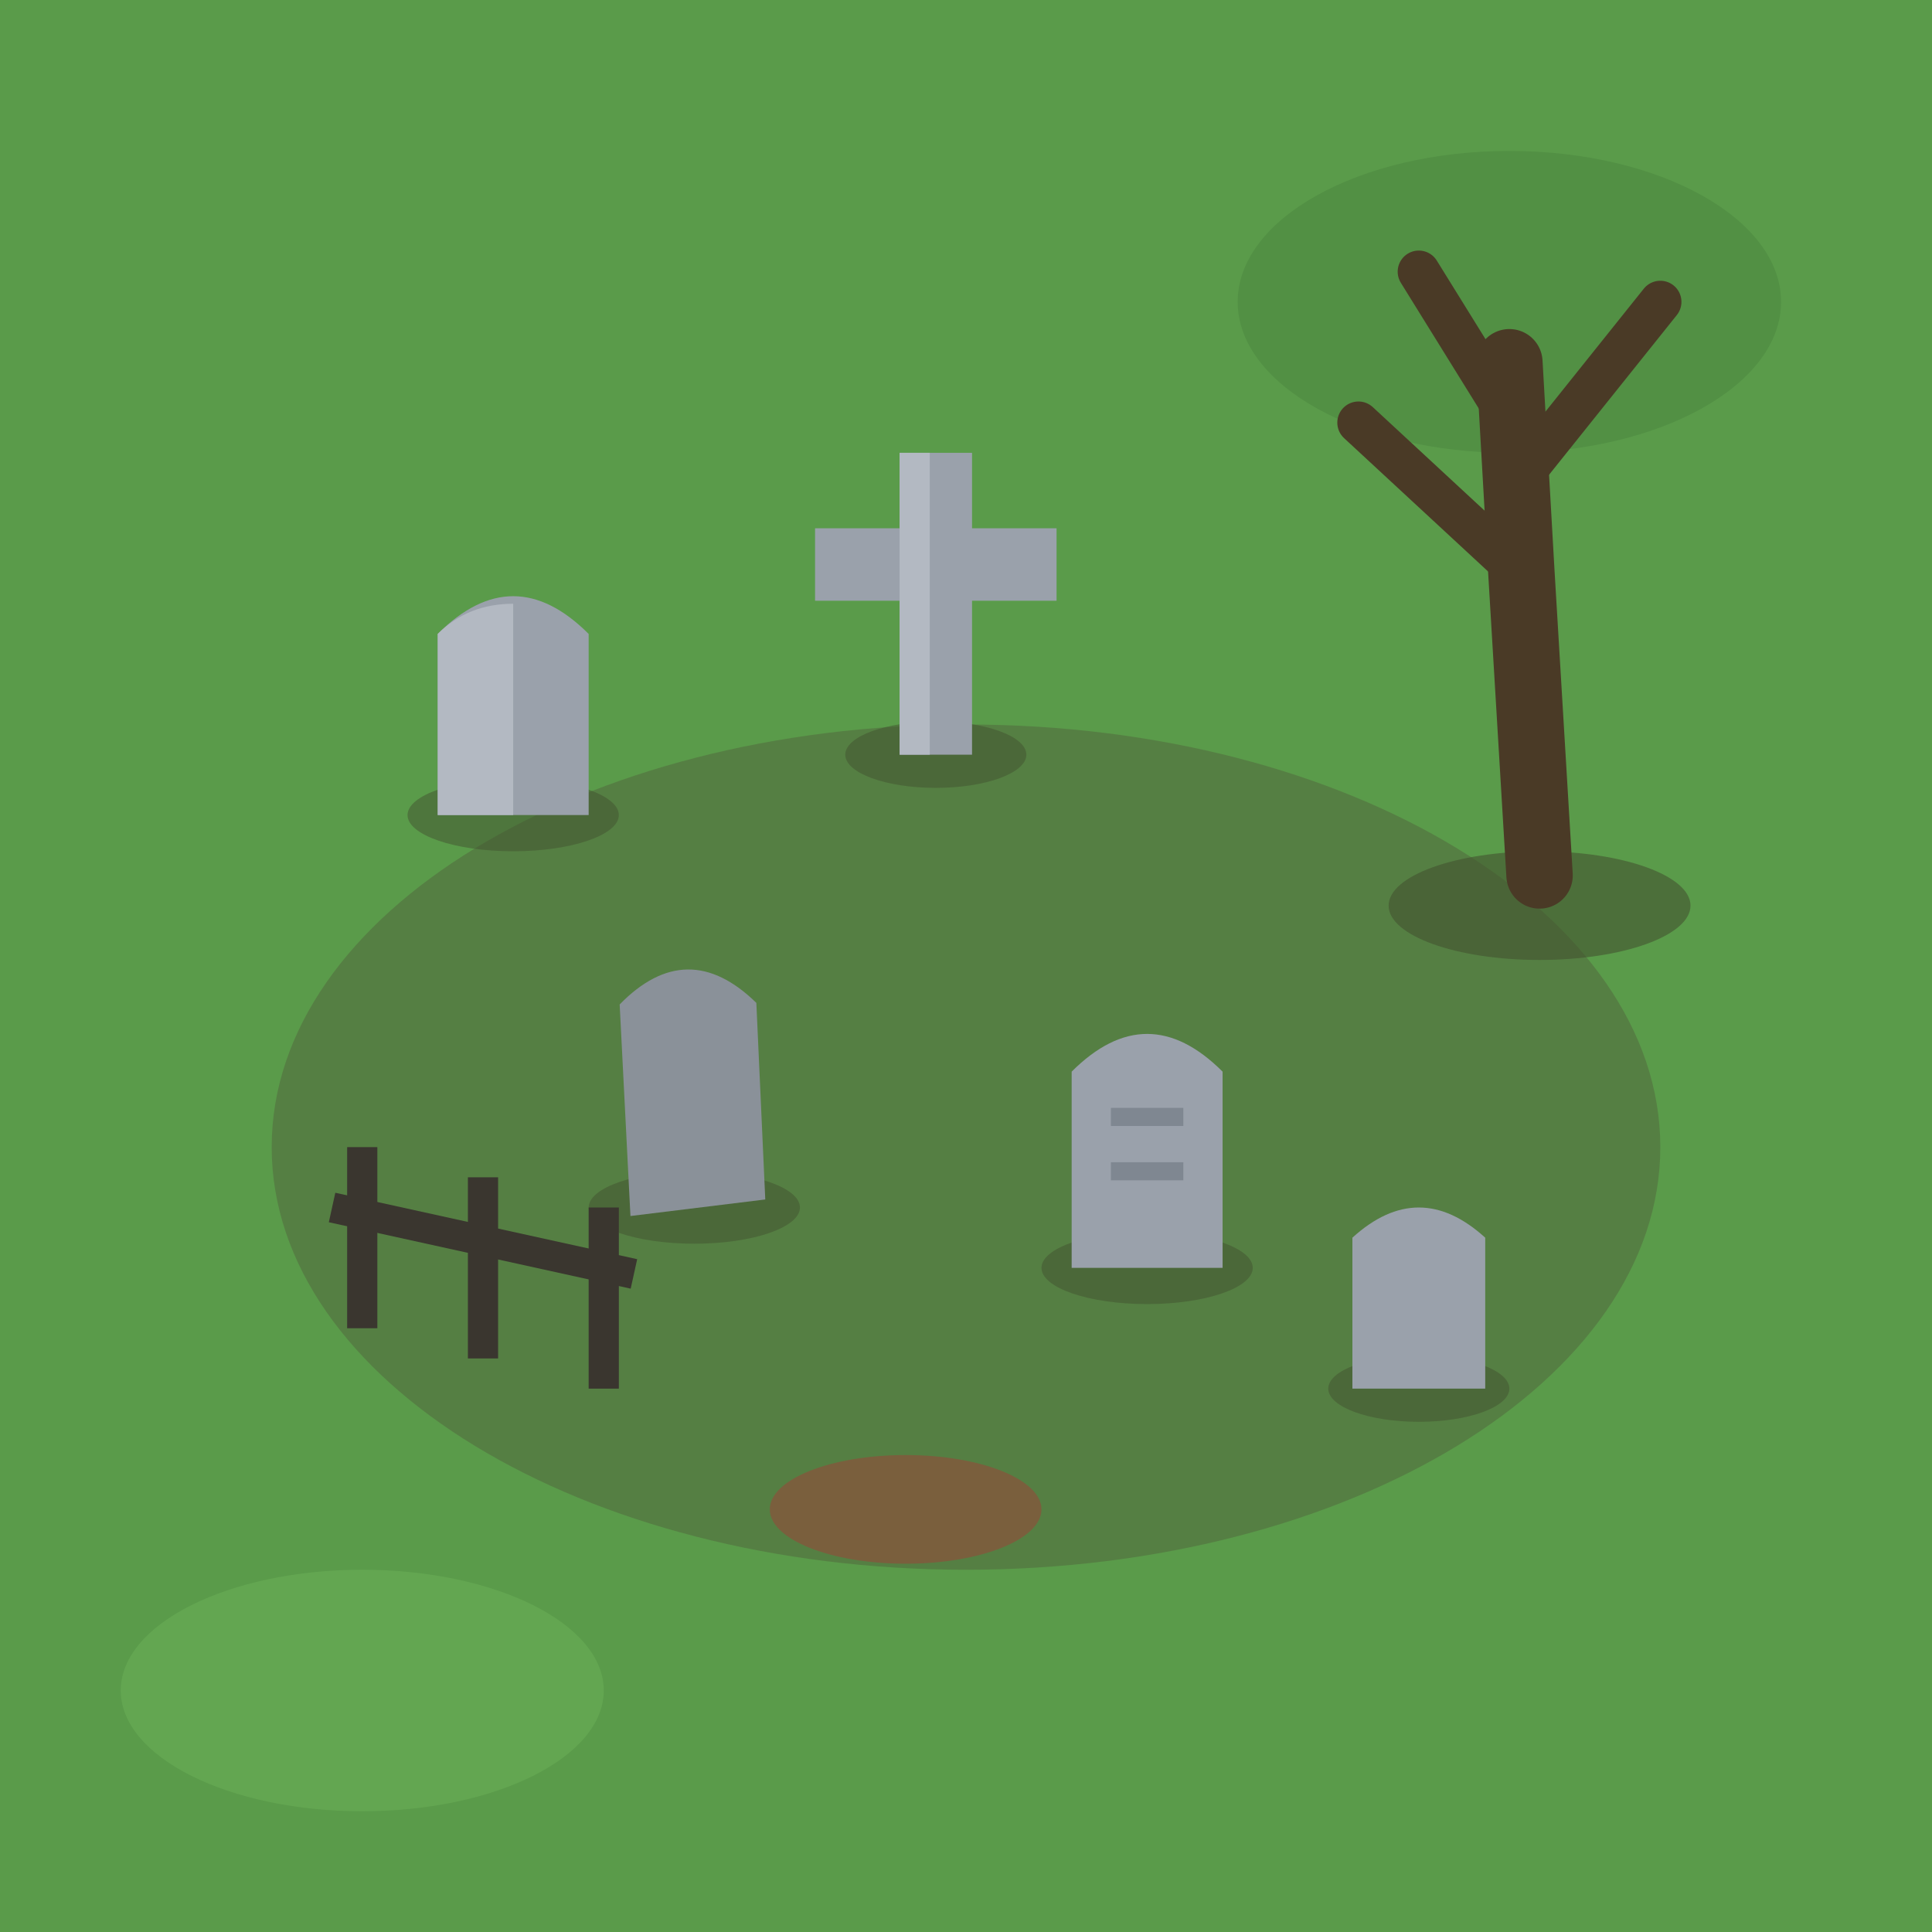
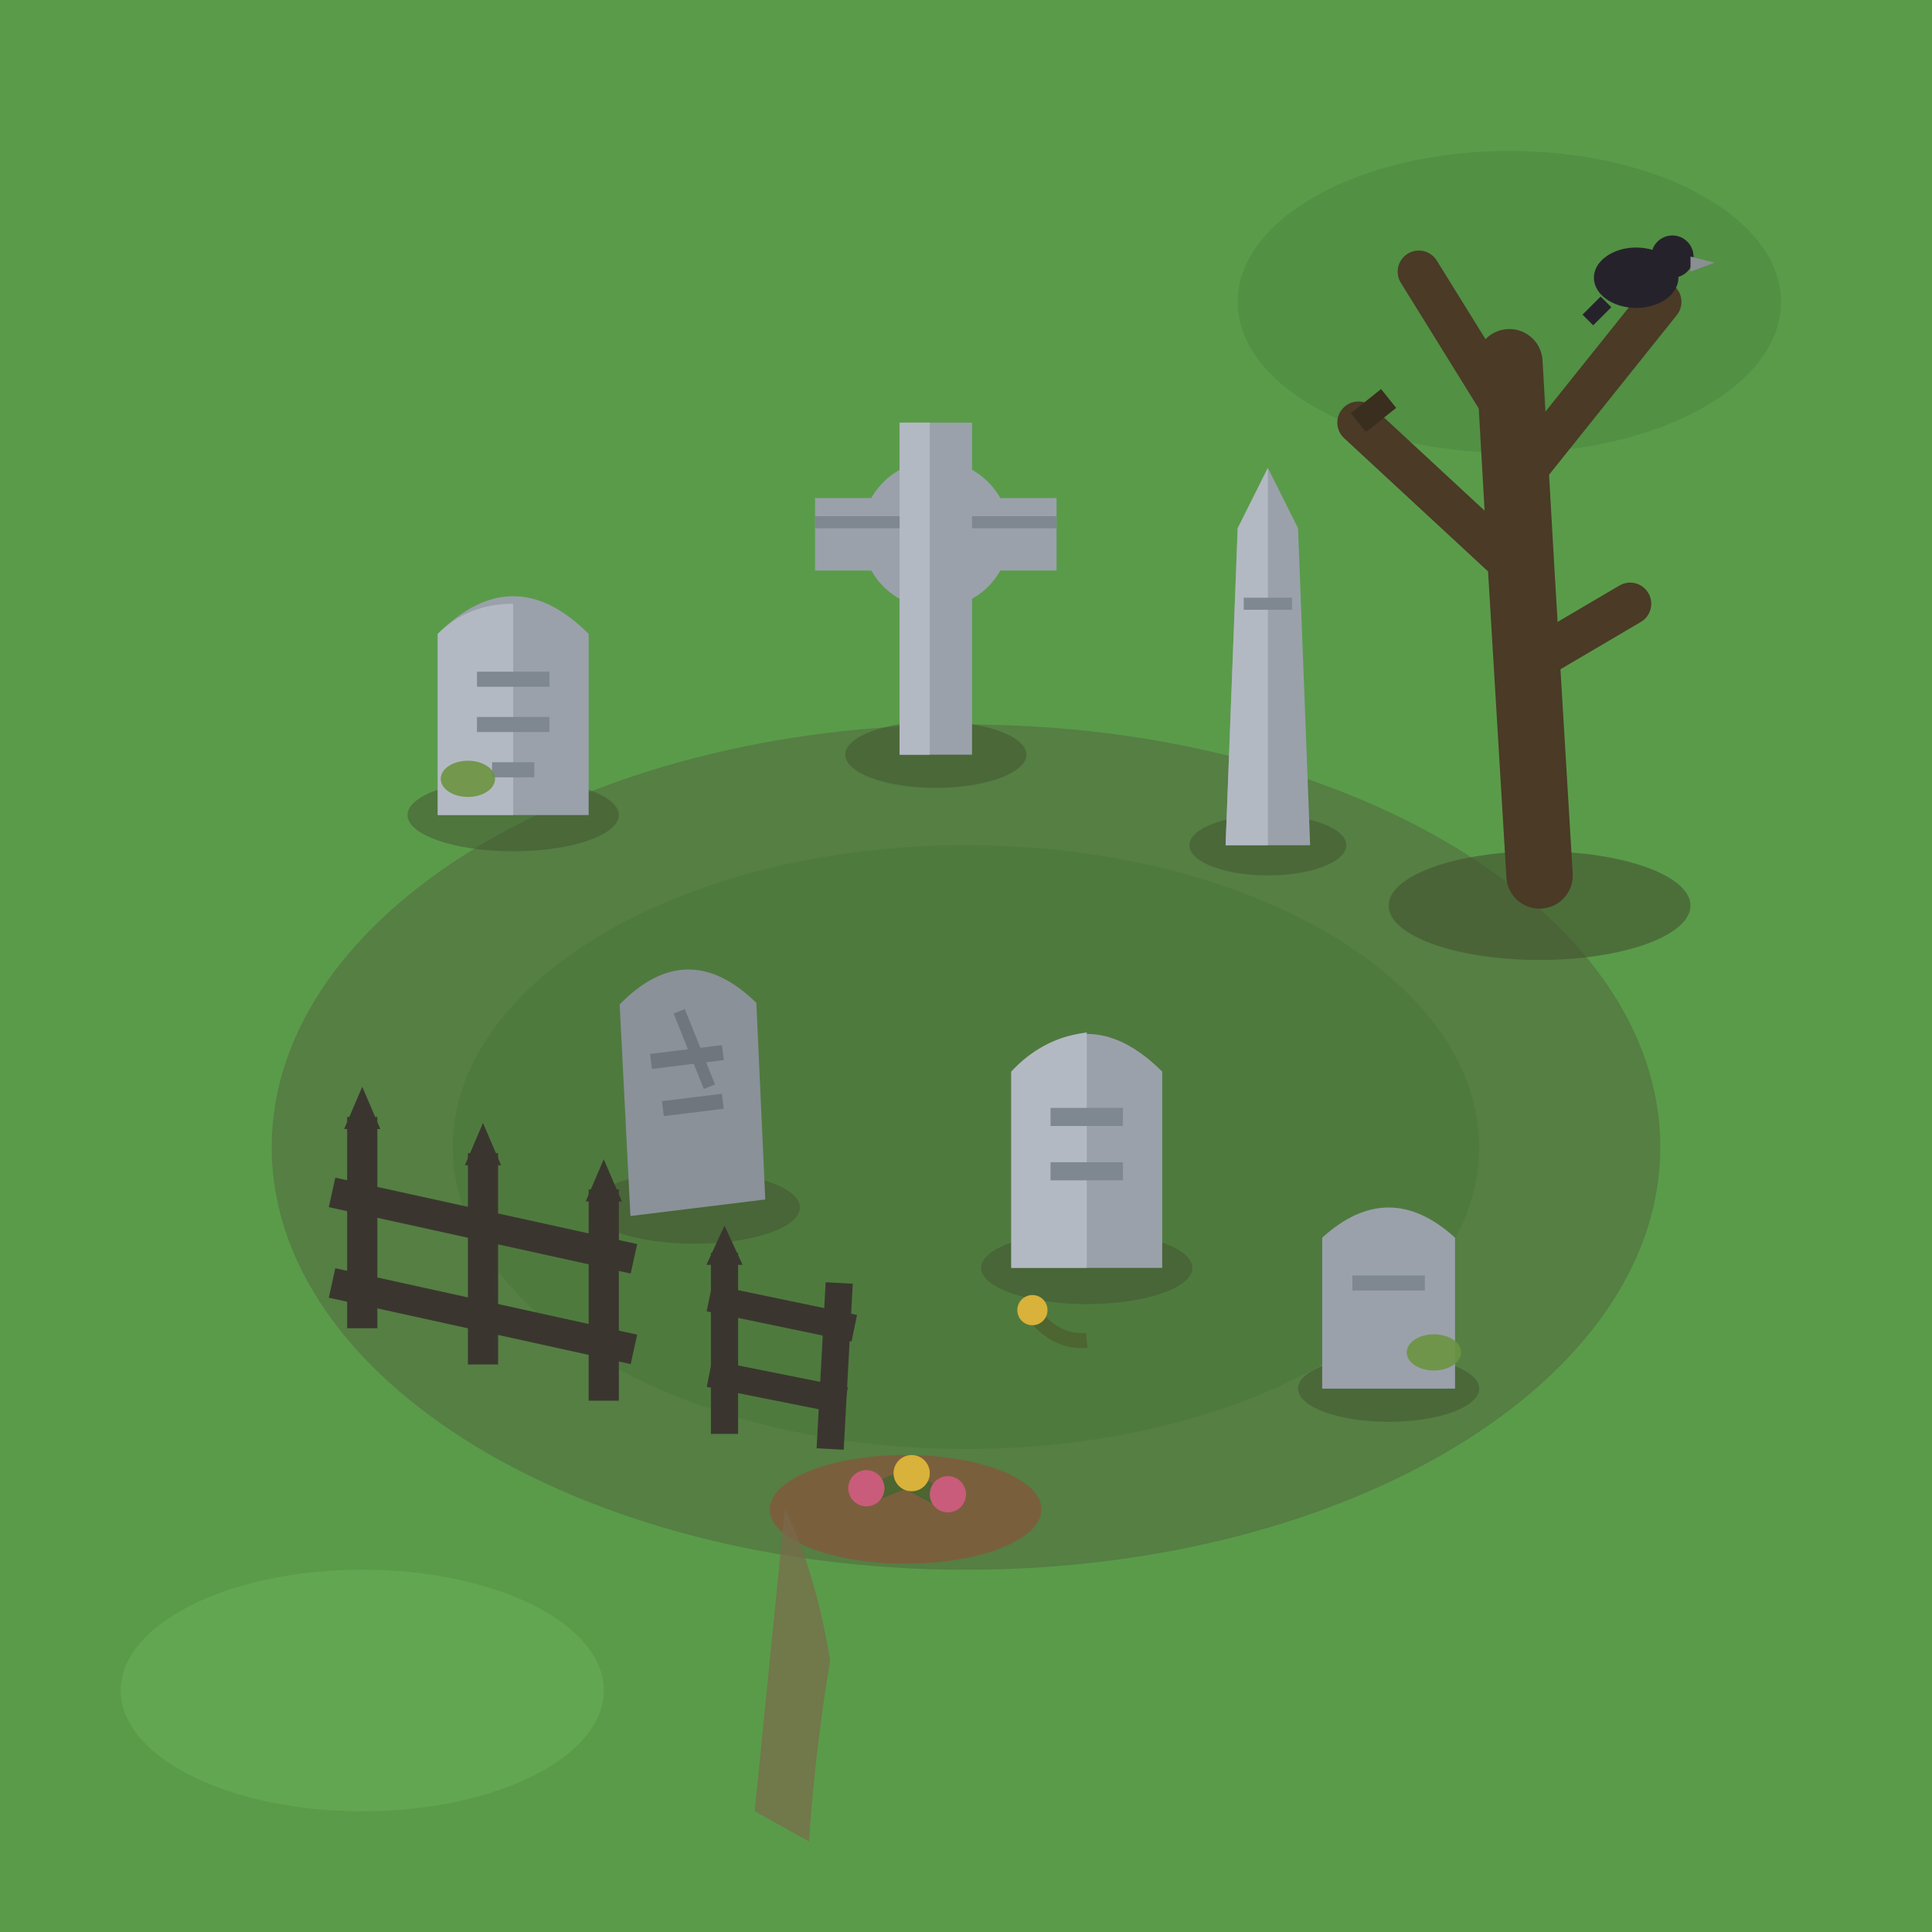
<svg xmlns="http://www.w3.org/2000/svg" viewBox="0 0 64 64">
  <rect width="64" height="64" fill="#5a9b4a" />
  <ellipse cx="50" cy="10" rx="9" ry="5" fill="#529044" />
  <ellipse cx="12" cy="56" rx="8" ry="4" fill="#63a651" />
  <ellipse cx="32" cy="38" rx="23" ry="14" fill="#557f43" />
+   <ellipse cx="32" cy="38" rx="17" ry="10" fill="#4f7a3e" />
  <g>
    <ellipse cx="51" cy="30" rx="5" ry="1.8" fill="#42522f" opacity="0.6" />
    <path d="M51 29 L50.4 19 L50 12" stroke="#4a3a26" stroke-width="2.2" fill="none" stroke-linecap="round" />
-     <path d="M50.4 19 L45 14 M50.2 16 L55 10 M50.1 14 L47 9" stroke="#4a3a26" stroke-width="1.4" fill="none" stroke-linecap="round" />
+     <path d="M50.4 19 L45 14 M50.2 16 L55 10 M50.1 14 L47 9 M50.6 22 L54 20" stroke="#4a3a26" stroke-width="1.4" fill="none" stroke-linecap="round" />
+     <path d="M46 13.2 L45 14" stroke="#3a2e1e" stroke-width="0.8" />
+     <g>
+       <ellipse cx="54.2" cy="9.2" rx="1.4" ry="1" fill="#26222b" />
+       <circle cx="55.4" cy="8.5" r="0.7" fill="#26222b" />
+       <path d="M56 8.5 L56.8 8.7 L56 9 Z" fill="#8a8f94" />
+       <path d="M53.2 10 L52.6 10.6" stroke="#26222b" stroke-width="0.5" />
+     </g>
  </g>
  <g>
    <ellipse cx="17" cy="27" rx="3.5" ry="1.2" fill="#42522f" opacity="0.5" />
    <path d="M14.5 27 L14.5 21 Q17 18.5 19.5 21 L19.5 27 Z" fill="#9aa1ab" />
    <path d="M14.5 27 L14.5 21 Q15.5 20 17 20 L17 27 Z" fill="#b3b9c2" />
+     <path d="M15.8 22.5 L18.2 22.5 M15.8 24 L18.2 24 M16.3 25.5 L17.7 25.5" stroke="#7f8791" stroke-width="0.5" />
+     <ellipse cx="15.5" cy="25.8" rx="0.9" ry="0.6" fill="#6a9440" opacity="0.9" />
  </g>
  <g>
    <ellipse cx="31" cy="25" rx="3" ry="1.1" fill="#42522f" opacity="0.5" />
-     <rect x="29.8" y="15" width="2.4" height="10" fill="#9aa1ab" />
-     <rect x="27" y="17.5" width="8" height="2.4" fill="#9aa1ab" />
-     <rect x="29.8" y="15" width="1" height="10" fill="#b3b9c2" />
+     <rect x="29.8" y="14" width="2.4" height="11" fill="#9aa1ab" />
+     <rect x="27" y="16.5" width="8" height="2.4" fill="#9aa1ab" />
+     <circle cx="31" cy="17.7" r="2" fill="none" stroke="#9aa1ab" stroke-width="0.9" />
+     <rect x="29.8" y="14" width="1" height="11" fill="#b3b9c2" />
+     <path d="M27 17.3 L29.8 17.3 M32.2 17.3 L35 17.3" stroke="#7f8791" stroke-width="0.4" />
+   </g>
+   <g>
+     <ellipse cx="42" cy="28" rx="2.6" ry="1" fill="#42522f" opacity="0.5" />
+     <path d="M40.6 28 L41 17.5 L42 15.5 L43 17.5 L43.4 28 Z" fill="#9aa1ab" />
+     <path d="M41 17.5 L42 15.5 L42 28 L40.6 28 Z" fill="#b3b9c2" />
+     <path d="M41.2 20 L42.8 20" stroke="#7f8791" stroke-width="0.4" />
  </g>
  <g>
    <ellipse cx="23" cy="40" rx="3.5" ry="1.2" fill="#42522f" opacity="0.5" />
    <path d="M20.5 40 L21 33 Q23.5 31 25.5 33.5 L25 40 Z" fill="#8a9199" transform="rotate(-7 23 37)" />
+     <path d="M21.8 35 L24.2 35 M22 36.6 L24 36.6" stroke="#6f767e" stroke-width="0.5" transform="rotate(-7 23 37)" />
+     <path d="M22.5 33.5 L23.5 36" stroke="#6f767e" stroke-width="0.4" fill="none" />
  </g>
  <g>
-     <ellipse cx="38" cy="42" rx="3.5" ry="1.2" fill="#42522f" opacity="0.5" />
-     <path d="M35.5 42 L35.5 35.5 Q38 33 40.5 35.5 L40.5 42 Z" fill="#9aa1ab" />
-     <path d="M36.8 37 L39.2 37 M36.8 38.8 L39.2 38.8" stroke="#7f8791" stroke-width="0.6" />
+     <ellipse cx="36" cy="42" rx="3.5" ry="1.2" fill="#42522f" opacity="0.5" />
+     <path d="M33.5 42 L33.5 35.5 Q36 33 38.5 35.5 L38.5 42 Z" fill="#9aa1ab" />
+     <path d="M33.5 42 L33.5 35.5 Q34.5 34.4 36 34.2 L36 42 Z" fill="#b3b9c2" />
+     <path d="M34.8 37 L37.2 37 M34.8 38.8 L37.2 38.8" stroke="#7f8791" stroke-width="0.6" />
  </g>
  <g>
-     <ellipse cx="47" cy="46" rx="3" ry="1.1" fill="#42522f" opacity="0.5" />
-     <path d="M44.8 46 L44.8 41 Q47 39 49.2 41 L49.2 46 Z" fill="#9aa1ab" />
+     <ellipse cx="46" cy="46" rx="3" ry="1.1" fill="#42522f" opacity="0.5" />
+     <path d="M43.8 46 L43.8 41 Q46 39 48.2 41 L48.2 46 Z" fill="#9aa1ab" />
+     <path d="M44.8 42.5 L47.2 42.5" stroke="#7f8791" stroke-width="0.5" />
+     <ellipse cx="47.5" cy="44.8" rx="0.9" ry="0.6" fill="#6a9440" opacity="0.9" />
  </g>
-   <ellipse cx="30" cy="50" rx="4.5" ry="1.8" fill="#7a5f3d" />
+   <g>
+     <ellipse cx="30" cy="50" rx="4.5" ry="1.8" fill="#7a5f3d" />
+     <path d="M28.5 49.6 L30 49 L31.5 49.8" stroke="#4c6531" stroke-width="0.6" fill="none" />
+     <circle cx="28.7" cy="49.3" r="0.6" fill="#c95c7a" />
+     <circle cx="30.2" cy="48.8" r="0.6" fill="#d8b23a" />
+     <circle cx="31.4" cy="49.5" r="0.6" fill="#c95c7a" />
+   </g>
+   <g>
+     <path d="M34.2 43.5 Q35 44.5 36 44.4" stroke="#4c6531" stroke-width="0.5" fill="none" />
+     <circle cx="34.2" cy="43.4" r="0.5" fill="#d8b23a" />
+   </g>
  <g stroke="#3a362f" stroke-width="1" fill="none">
-     <path d="M12 44 L12 38 M16 45 L16 39 M20 46 L20 40" />
-     <path d="M11 40 L21 42.2" />
+     <path d="M12 44 L12 37 M16 45.2 L16 38.2 M20 46.4 L20 39.4" />
+     <path d="M11 39.5 L21 41.7 M11 42.5 L21 44.7" />
  </g>
+   <g fill="#3a362f">
+     <path d="M11.4 37.4 L12 36 L12.6 37.4 Z" />
+     <path d="M15.4 38.6 L16 37.2 L16.6 38.6 Z" />
+     <path d="M19.4 39.8 L20 38.4 L20.6 39.8 Z" />
+   </g>
+   <g stroke="#3a362f" stroke-width="0.9" fill="none">
+     <path d="M24 47.5 L24 41.5 M27.5 48 L27.8 42.5" />
+     <path d="M23.5 43 L28.3 44 M23.5 45.5 L28 46.4" />
+   </g>
+   <path d="M23.4 41.9 L24 40.6 L24.6 41.9 Z" fill="#3a362f" />
+   <path d="M25 60 Q25.5 55 26 50 Q27 52 27.5 55 Q27 58 26.8 61 Z" fill="#7a6a4a" opacity="0.7" />
</svg>
